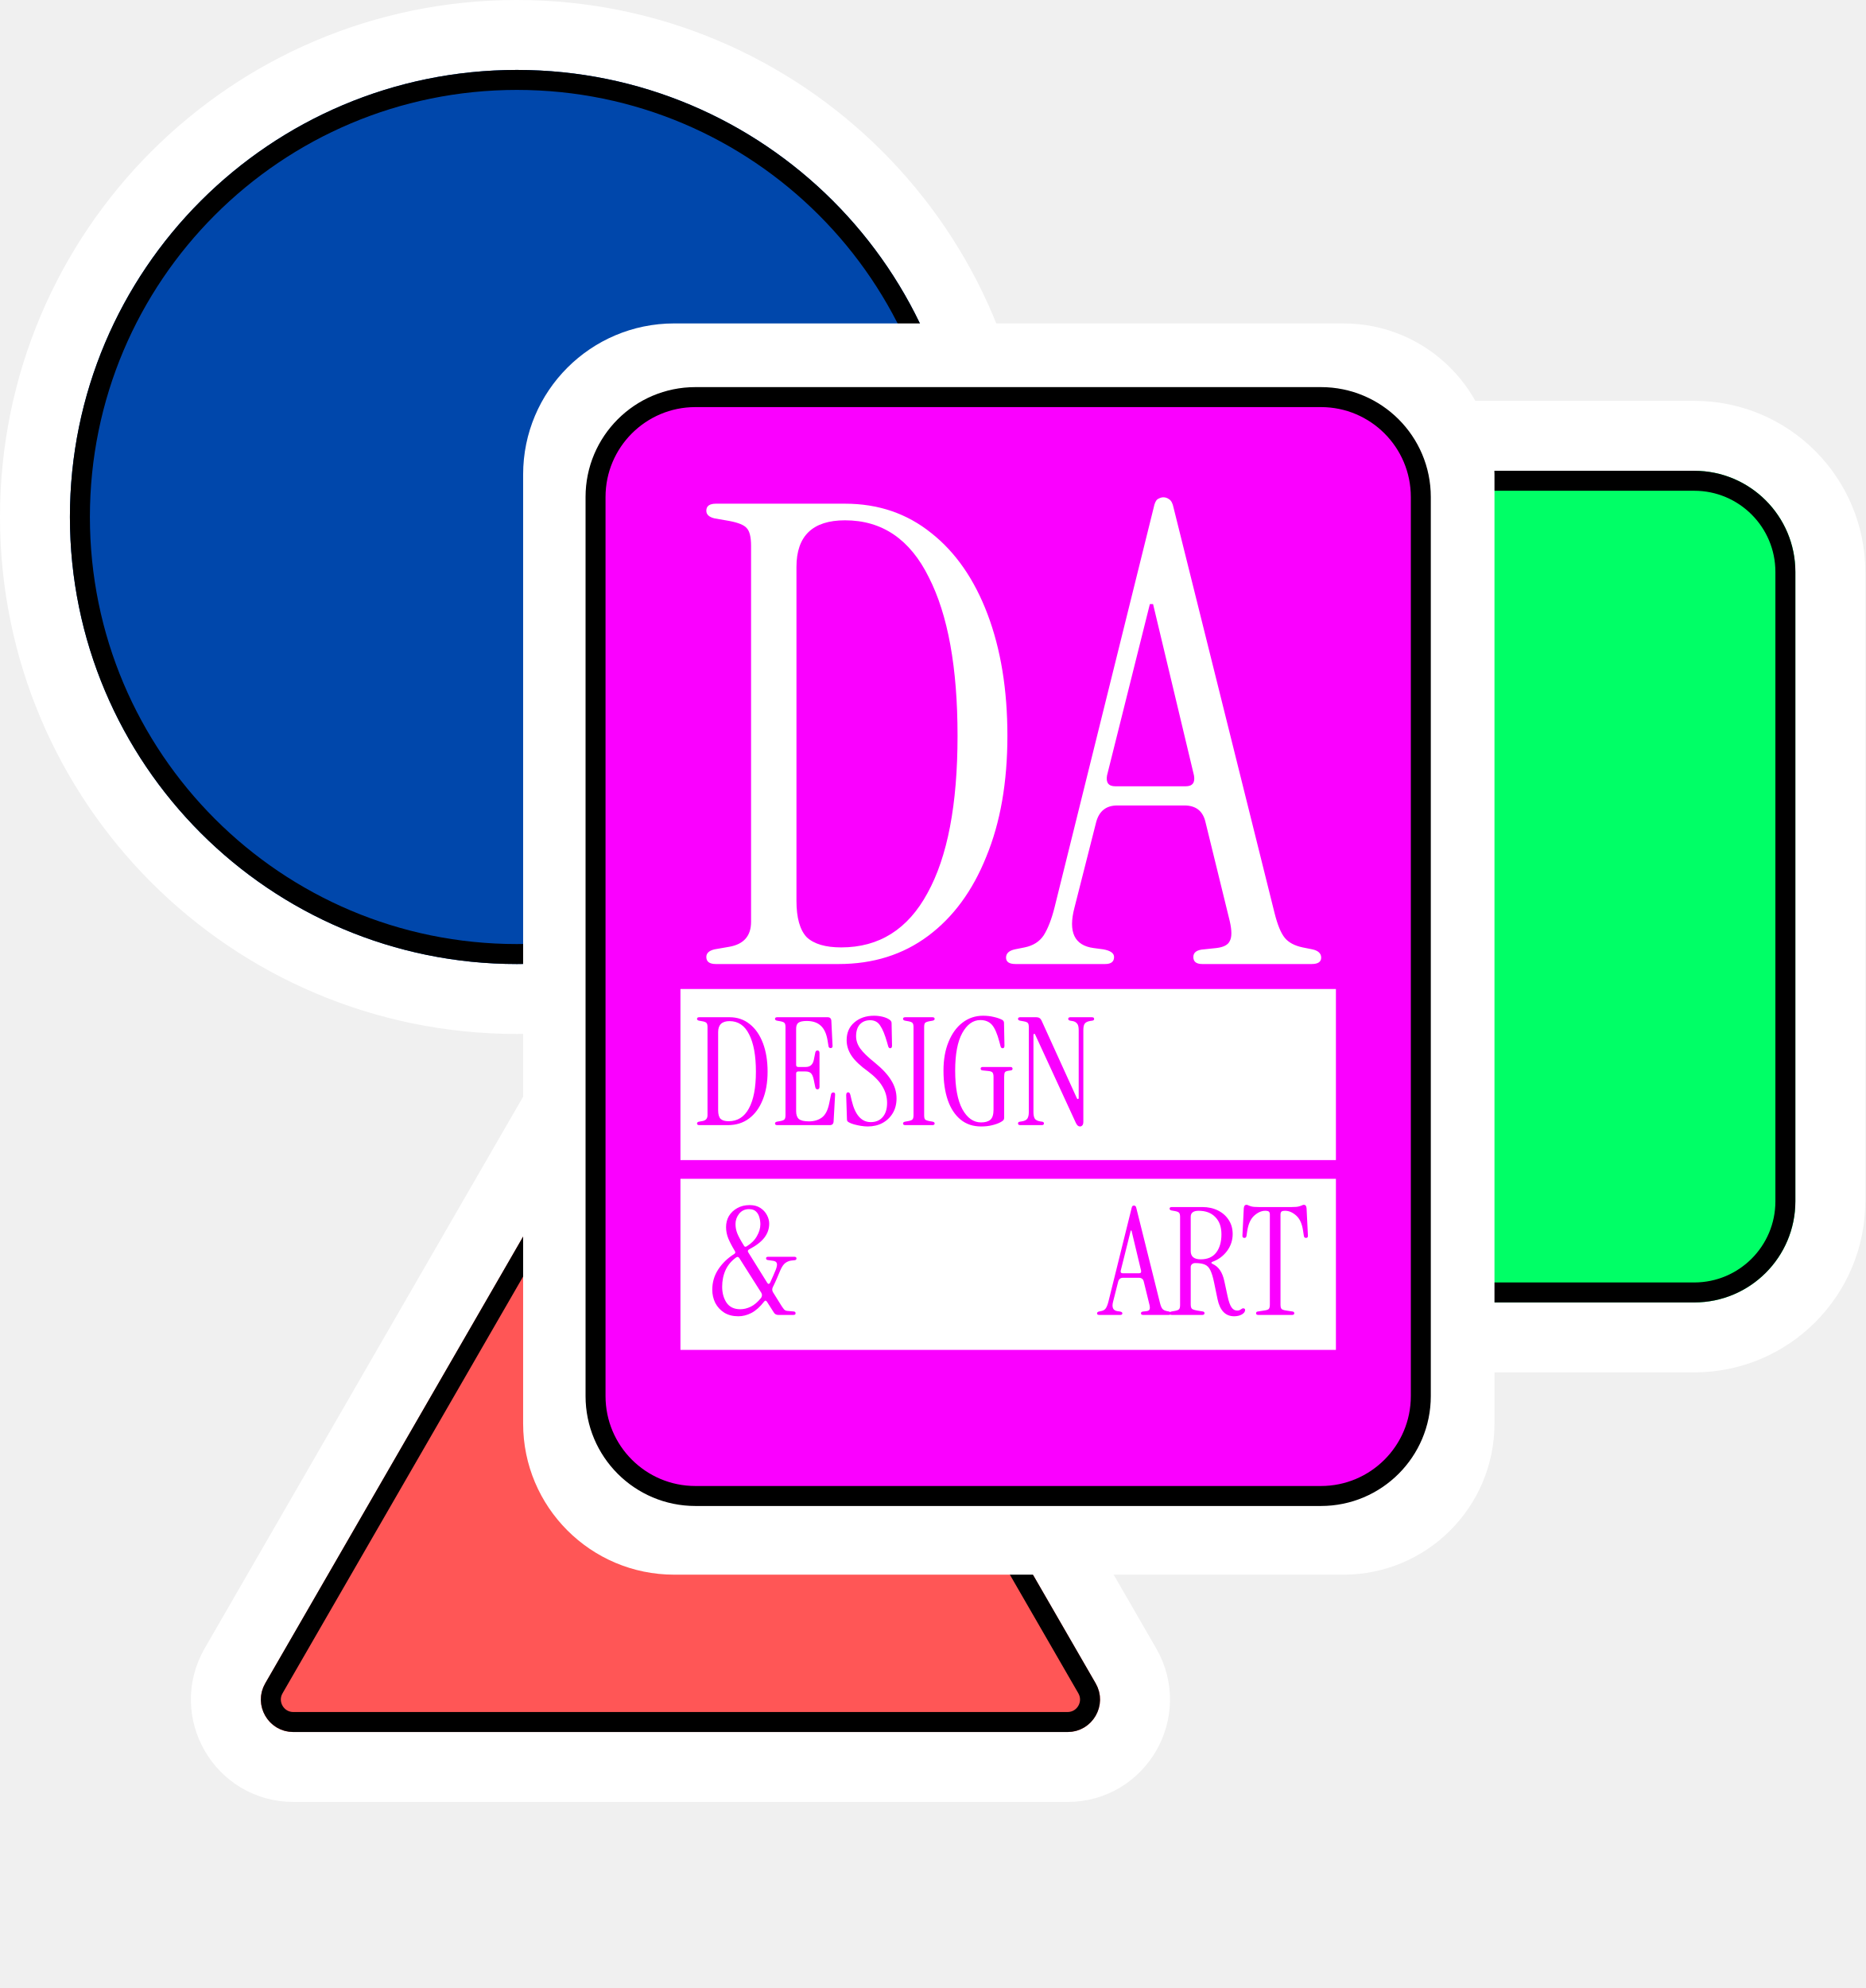
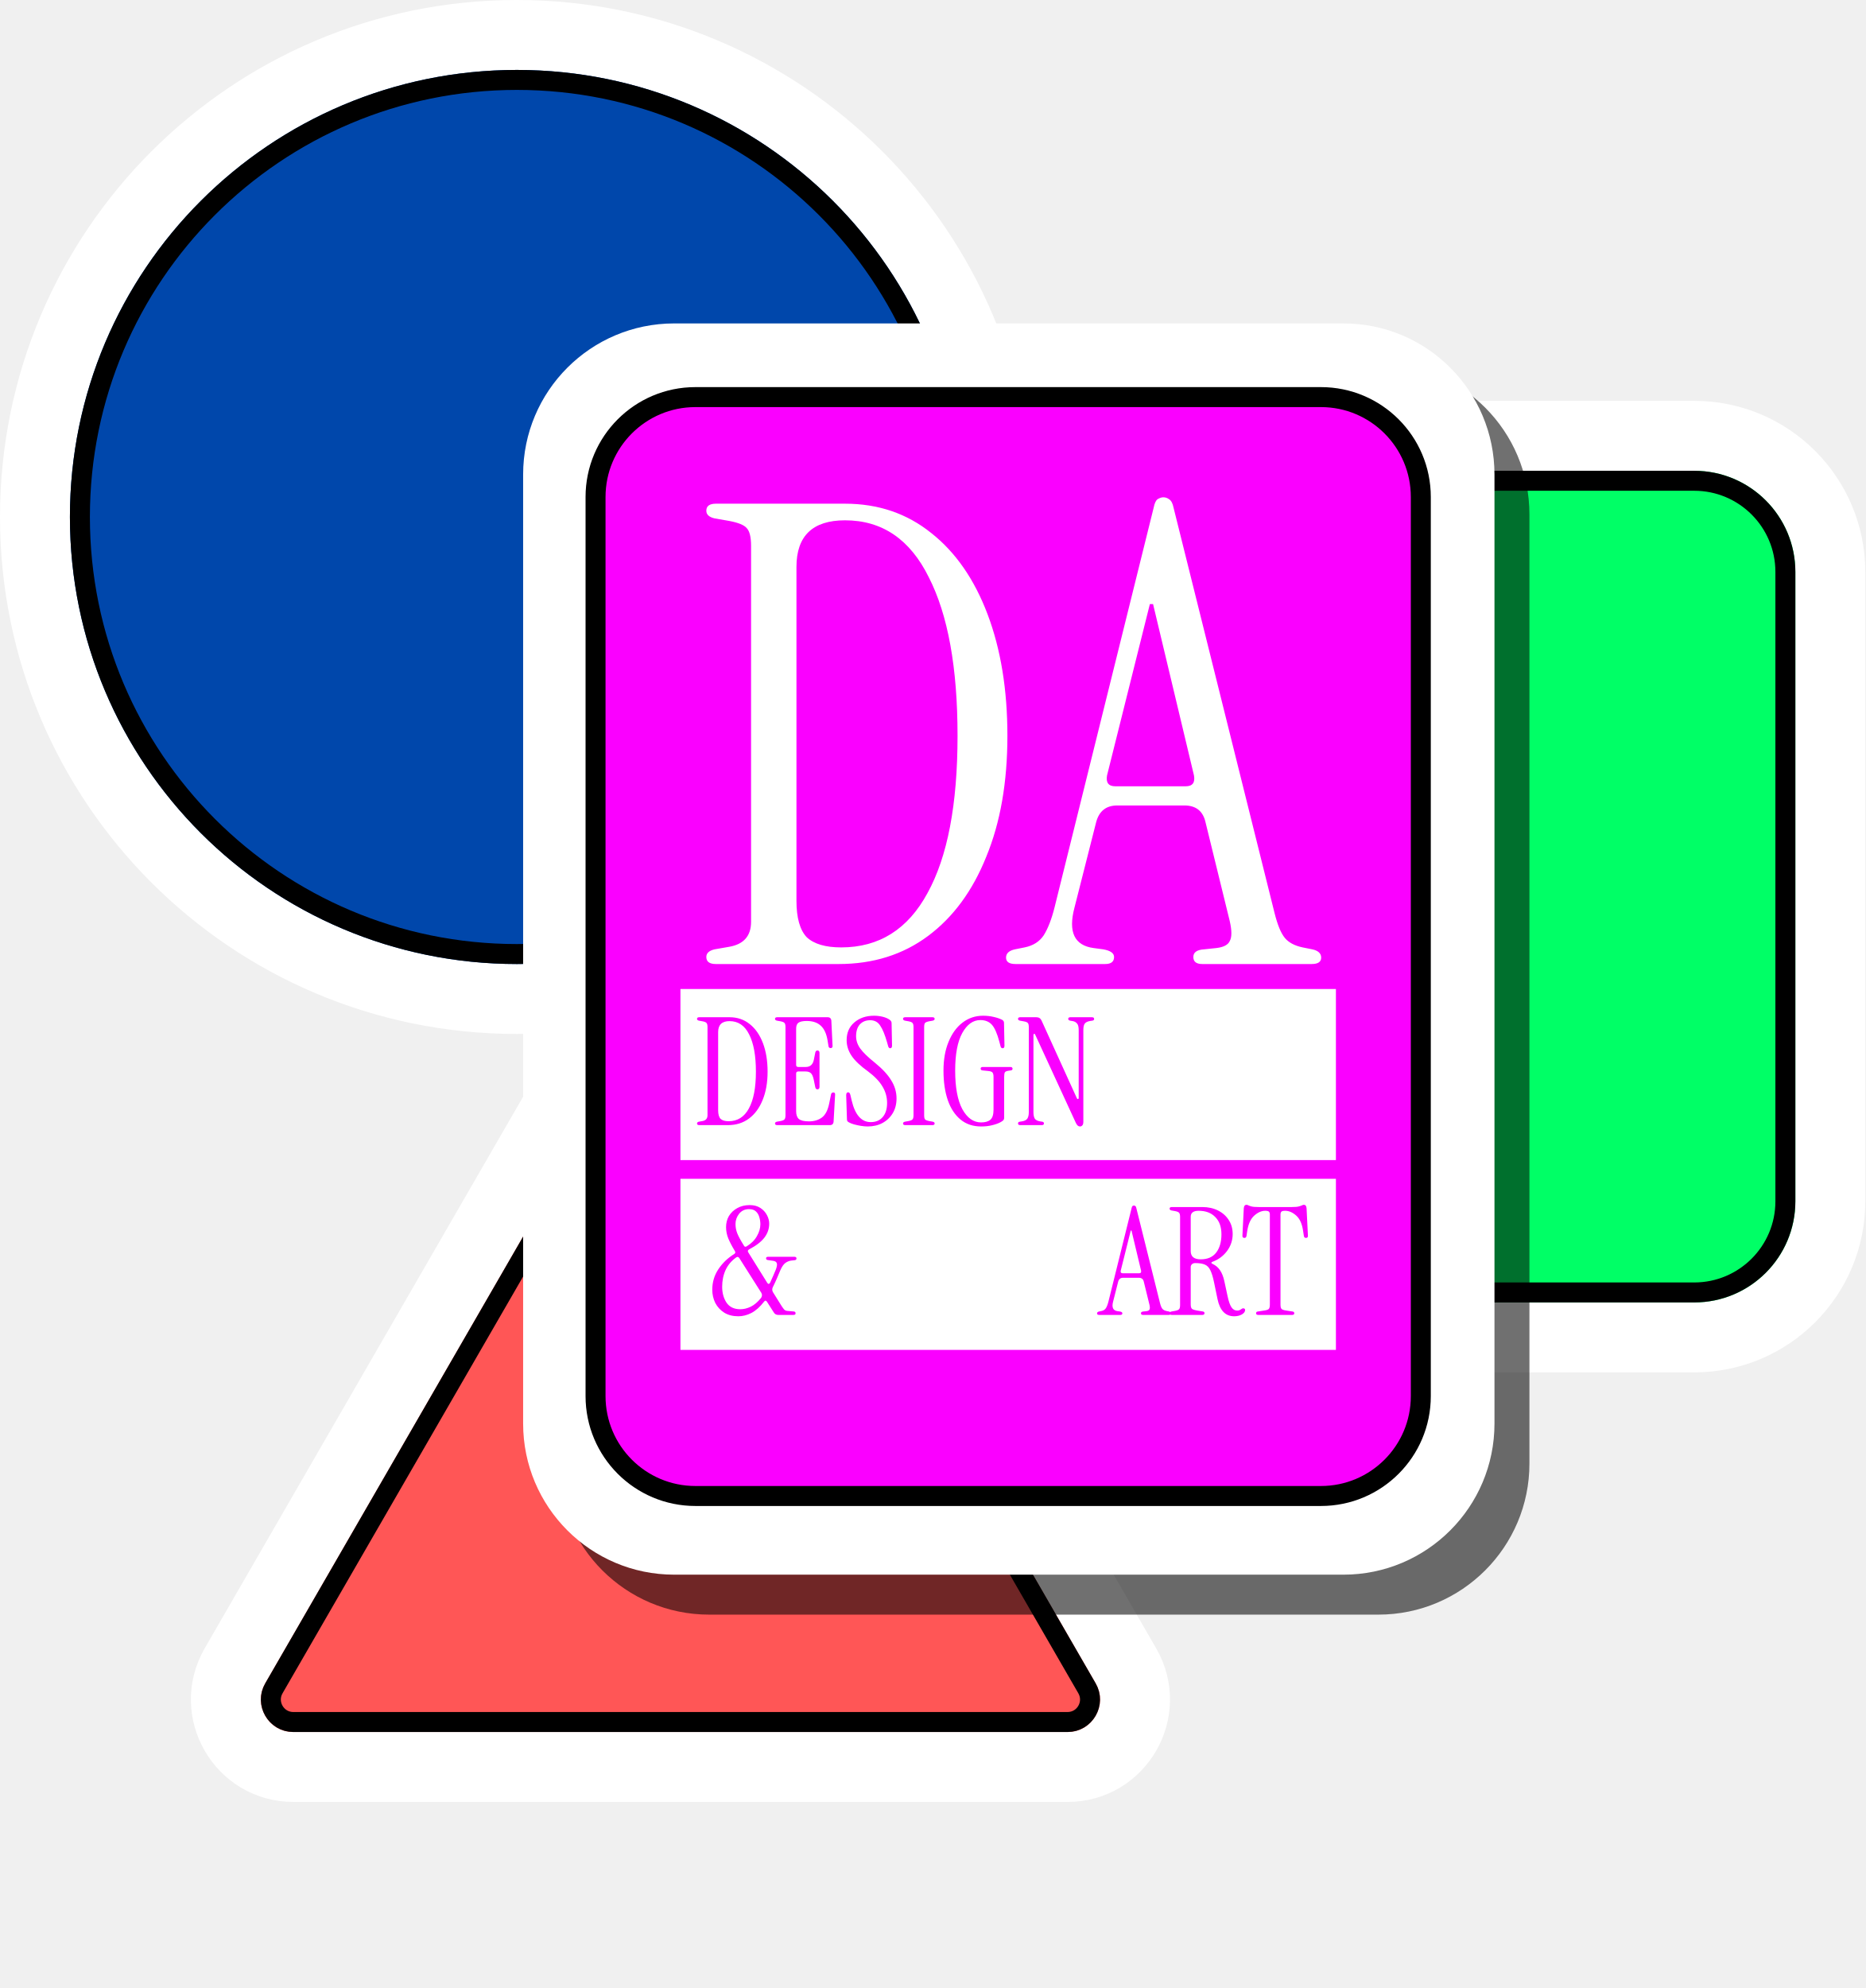
<svg xmlns="http://www.w3.org/2000/svg" width="1494" height="1592" viewBox="0 0 1494 1592" fill="none">
  <circle cx="414" cy="414" r="386" fill="#0047AB" stroke="white" stroke-width="56" />
  <circle cx="414" cy="414" r="350" fill="#0047AB" stroke="black" stroke-width="16" />
  <rect x="744" y="349" width="722" height="722" rx="109" fill="#00FF66" stroke="white" stroke-width="56" />
  <rect x="780" y="385" width="650" height="650" rx="73" fill="#00FF66" stroke="black" stroke-width="16" />
  <path d="M901.802 1334L591.765 797C570.981 761 519.019 761 498.235 797L188.198 1334C167.413 1370 193.394 1415 234.963 1415H855.037C896.606 1415 922.587 1370 901.802 1334Z" fill="#FF5656" stroke="white" stroke-width="56" stroke-linejoin="round" />
  <path d="M560.588 815L870.626 1352C877.554 1364 868.893 1379 855.037 1379H234.963C221.107 1379 212.446 1364 219.374 1352L529.412 815C536.34 803 553.66 803 560.588 815Z" fill="#FF5656" stroke="black" stroke-width="16" stroke-linejoin="round" />
+   <rect opacity="0.56" x="447" y="291" width="778" height="1002" rx="121" fill="black" />
  <rect x="419" y="259" width="778" height="1002" rx="121" fill="white" />
  <rect x="477" y="318" width="661" height="880" rx="80" fill="#FA00FF" stroke="black" stroke-width="16" />
  <path d="M573.408 772C568.288 772 565.728 770.123 565.728 766.368C565.728 763.296 567.947 761.248 572.384 760.224L584.16 758.176C595.765 756.128 601.568 749.472 601.568 738.208V437.152C601.568 429.984 600.373 425.205 597.984 422.816C595.936 420.427 591.328 418.549 584.16 417.184L572.384 415.136C567.947 414.112 565.728 412.064 565.728 408.992C565.728 405.237 568.288 403.36 573.408 403.36H676.832C703.456 403.36 726.496 411.211 745.952 426.912C765.408 442.272 780.427 463.947 791.008 491.936C801.589 519.925 806.88 552.352 806.88 589.216C806.88 626.421 801.248 658.677 789.984 685.984C779.061 713.291 763.531 734.453 743.392 749.472C723.253 764.491 699.36 772 671.712 772H573.408ZM673.76 758.688C704.139 758.688 727.179 744.181 742.88 715.168C758.923 686.155 766.944 644.171 766.944 589.216C766.944 534.603 759.264 492.277 743.904 462.24C728.885 431.861 706.528 416.672 676.832 416.672C650.891 416.672 637.92 429.131 637.92 454.048V721.312C637.92 734.965 640.651 744.693 646.112 750.496C651.915 755.957 661.131 758.688 673.76 758.688ZM813.464 772C808.344 772 805.784 770.293 805.784 766.88C805.784 763.467 808.173 761.248 812.952 760.224L820.632 758.688C827.459 757.323 832.579 754.08 835.992 748.96C839.405 743.499 842.307 735.989 844.696 726.432L924.056 406.432C924.739 403.019 925.763 400.8 927.128 399.776C928.835 398.752 930.371 398.24 931.736 398.24C933.443 398.24 934.979 398.752 936.344 399.776C938.051 400.8 939.245 403.019 939.928 406.432L1020.82 731.04C1023.21 740.597 1025.94 747.253 1029.02 751.008C1032.09 754.763 1036.87 757.323 1043.35 758.688L1051.03 760.224C1055.81 761.248 1058.2 763.467 1058.2 766.88C1058.2 770.293 1055.64 772 1050.52 772H962.968C958.189 772 955.8 770.123 955.8 766.368C955.8 762.613 958.701 760.565 964.504 760.224L974.232 759.2C980.035 758.517 983.619 756.64 984.984 753.568C986.691 750.496 986.691 745.205 984.984 737.696L965.528 658.336C963.48 649.461 957.848 645.024 948.632 645.024H894.872C885.997 645.024 880.365 649.461 877.976 658.336L860.568 726.944C855.448 746.4 860.568 757.152 875.928 759.2L883.608 760.224C889.411 761.248 892.312 763.296 892.312 766.368C892.312 770.123 889.923 772 885.144 772H813.464ZM893.336 629.664H949.656C955.117 629.664 957.336 626.763 956.312 620.96L923.544 483.744H920.984L886.68 620.96C885.656 626.763 887.875 629.664 893.336 629.664Z" fill="white" />
  <rect x="545" y="792" width="525" height="137" fill="white" />
  <rect x="545" y="944" width="525" height="137" fill="white" />
  <path d="M560.08 901C558.88 901 558.28 900.56 558.28 899.68C558.28 898.96 558.8 898.48 559.84 898.24L562.6 897.76C565.32 897.28 566.68 895.72 566.68 893.08V822.52C566.68 820.84 566.4 819.72 565.84 819.16C565.36 818.6 564.28 818.16 562.6 817.84L559.84 817.36C558.8 817.12 558.28 816.64 558.28 815.92C558.28 815.04 558.88 814.6 560.08 814.6H584.32C590.56 814.6 595.96 816.44 600.52 820.12C605.08 823.72 608.6 828.8 611.08 835.36C613.56 841.92 614.8 849.52 614.8 858.16C614.8 866.88 613.48 874.44 610.84 880.84C608.28 887.24 604.64 892.2 599.92 895.72C595.2 899.24 589.6 901 583.12 901H560.08ZM583.6 897.88C590.72 897.88 596.12 894.48 599.8 887.68C603.56 880.88 605.44 871.04 605.44 858.16C605.44 845.36 603.64 835.44 600.04 828.4C596.52 821.28 591.28 817.72 584.32 817.72C578.24 817.72 575.2 820.64 575.2 826.48V889.12C575.2 892.32 575.84 894.6 577.12 895.96C578.48 897.24 580.64 897.88 583.6 897.88ZM622.541 901C621.341 901 620.741 900.56 620.741 899.68C620.741 898.96 621.261 898.48 622.301 898.24L625.061 897.76C626.741 897.44 627.821 897 628.301 896.44C628.861 895.88 629.141 894.76 629.141 893.08V822.52C629.141 820.84 628.861 819.72 628.301 819.16C627.821 818.6 626.741 818.16 625.061 817.84L622.301 817.36C621.261 817.12 620.741 816.64 620.741 815.92C620.741 815.04 621.341 814.6 622.541 814.6H662.861C664.701 814.6 665.701 815.52 665.861 817.36L666.821 837.28C666.981 838.64 666.461 839.32 665.261 839.32C664.301 839.32 663.741 838.8 663.581 837.76L662.861 833.32C661.981 827.88 660.181 823.92 657.461 821.44C654.741 818.88 650.981 817.6 646.181 817.6C642.981 817.6 640.741 818.08 639.461 819.04C638.261 819.92 637.661 821.52 637.661 823.84V852.76C637.661 853.88 638.221 854.44 639.341 854.44H645.341C648.861 854.44 651.021 852.56 651.821 848.8L653.021 842.8C653.341 841.6 654.021 841.08 655.061 841.24C655.941 841.4 656.381 842.08 656.381 843.28V870.28C656.381 871.48 655.941 872.16 655.061 872.32C654.021 872.48 653.341 871.96 653.021 870.76L651.821 864.88C651.261 862.08 650.461 860.24 649.421 859.36C648.461 858.48 647.061 858.04 645.221 858.04H639.341C638.221 858.04 637.661 858.6 637.661 859.72V889.84C637.661 892.72 638.381 894.8 639.821 896.08C641.341 897.36 644.061 898 647.981 898C651.981 898 655.381 897 658.181 895C661.061 892.92 663.061 889.08 664.181 883.48L665.621 876.4C665.861 875.36 666.461 874.84 667.421 874.84C668.541 874.84 669.021 875.52 668.861 876.88L667.661 898.24C667.501 900.08 666.501 901 664.661 901H622.541ZM694.916 902.08C693.316 902.08 691.516 901.92 689.516 901.6C687.596 901.28 685.756 900.88 683.996 900.4C682.316 899.92 680.996 899.4 680.036 898.84C679.476 898.52 679.036 898.2 678.716 897.88C678.476 897.48 678.356 896.84 678.356 895.96L677.756 877.12C677.756 875.52 678.276 874.72 679.316 874.72C680.196 874.72 680.796 875.44 681.116 876.88L682.196 881.44C684.916 892.88 689.996 898.6 697.436 898.6C701.436 898.6 704.596 897.28 706.916 894.64C709.316 891.92 710.516 888.12 710.516 883.24C710.516 878.52 709.276 874.12 706.796 870.04C704.396 865.96 700.516 861.92 695.156 857.92C689.236 853.68 684.916 849.6 682.196 845.68C679.476 841.68 678.116 837.44 678.116 832.96C678.116 827.04 680.156 822.32 684.236 818.8C688.396 815.2 693.676 813.4 700.076 813.4C702.476 813.4 704.796 813.68 707.036 814.24C709.276 814.8 711.116 815.6 712.556 816.64C713.036 816.96 713.396 817.32 713.636 817.72C713.956 818.12 714.116 818.64 714.116 819.28L714.476 837.4C714.476 838.76 713.956 839.44 712.916 839.44C712.196 839.44 711.676 838.88 711.356 837.76L710.516 834.76C708.756 828.6 706.916 824.12 704.996 821.32C703.156 818.44 700.476 817 696.956 817C693.516 817 690.756 818.12 688.676 820.36C686.676 822.6 685.676 825.76 685.676 829.84C685.676 833.28 686.796 836.56 689.036 839.68C691.276 842.8 695.196 846.6 700.796 851.08C706.796 855.96 711.156 860.68 713.876 865.24C716.676 869.72 718.076 874.52 718.076 879.64C718.076 884.12 717.076 888.04 715.076 891.4C713.076 894.76 710.316 897.4 706.796 899.32C703.356 901.16 699.396 902.08 694.916 902.08ZM725.08 901C723.88 901 723.28 900.56 723.28 899.68C723.28 898.96 723.8 898.48 724.84 898.24L727.6 897.76C729.28 897.44 730.36 897 730.84 896.44C731.4 895.88 731.68 894.76 731.68 893.08V822.52C731.68 820.84 731.4 819.72 730.84 819.16C730.36 818.6 729.28 818.16 727.6 817.84L724.84 817.36C723.8 817.12 723.28 816.64 723.28 815.92C723.28 815.04 723.88 814.6 725.08 814.6H746.8C748 814.6 748.6 815.04 748.6 815.92C748.6 816.64 748.08 817.12 747.04 817.36L744.28 817.84C742.6 818.16 741.48 818.6 740.92 819.16C740.44 819.72 740.2 820.84 740.2 822.52V893.08C740.2 894.76 740.44 895.88 740.92 896.44C741.48 897 742.6 897.44 744.28 897.76L747.04 898.24C748.08 898.48 748.6 898.96 748.6 899.68C748.6 900.56 748 901 746.8 901H725.08ZM785.803 902.08C779.323 902.08 773.843 900.24 769.363 896.56C764.883 892.88 761.483 887.72 759.163 881.08C756.843 874.36 755.683 866.44 755.683 857.32C755.683 848.52 757.043 840.84 759.763 834.28C762.483 827.64 766.203 822.52 770.923 818.92C775.723 815.24 781.203 813.4 787.363 813.4C790.483 813.4 793.323 813.72 795.883 814.36C798.443 814.92 800.683 815.68 802.603 816.64C803.643 817.2 804.163 818.04 804.163 819.16L804.523 837.4C804.523 838.76 804.043 839.44 803.083 839.44C802.203 839.44 801.643 838.92 801.403 837.88L800.443 834.28C798.683 827.64 796.683 823.08 794.443 820.6C792.203 818.12 789.123 816.88 785.203 816.88C779.363 816.88 774.523 820.36 770.683 827.32C766.923 834.2 765.043 844.2 765.043 857.32C765.043 870.84 766.963 881.16 770.803 888.28C774.723 895.32 779.723 898.84 785.803 898.84C789.083 898.84 791.563 898.12 793.243 896.68C794.923 895.24 795.763 892.56 795.763 888.64V862.36C795.763 860.68 795.483 859.52 794.923 858.88C794.443 858.24 793.363 857.84 791.683 857.68L787.003 857.2C785.963 857.12 785.443 856.64 785.443 855.76C785.443 854.88 786.043 854.44 787.243 854.44H809.203C810.403 854.44 811.003 854.92 811.003 855.88C811.003 856.6 810.563 857.04 809.683 857.2L807.883 857.44C806.123 857.68 805.083 858.16 804.763 858.88C804.443 859.6 804.283 860.8 804.283 862.48V895C804.283 895.88 804.043 896.6 803.563 897.16C803.083 897.64 802.243 898.2 801.043 898.84C799.123 899.8 796.923 900.56 794.443 901.12C791.963 901.76 789.083 902.08 785.803 902.08ZM864.941 902.08C863.661 902.08 862.581 901.12 861.701 899.2L829.181 828.64C828.941 828.08 828.621 827.84 828.221 827.92C827.901 828 827.741 828.36 827.741 829V890.68C827.741 892.92 828.101 894.64 828.821 895.84C829.621 896.96 831.021 897.68 833.021 898L834.581 898.24C835.621 898.32 836.141 898.8 836.141 899.68C836.141 900.56 835.541 901 834.341 901H817.181C815.981 901 815.381 900.56 815.381 899.68C815.381 898.8 815.901 898.32 816.941 898.24L818.501 898C820.581 897.68 822.021 896.96 822.821 895.84C823.621 894.64 824.021 892.92 824.021 890.68V822.52C824.021 820.84 823.741 819.72 823.181 819.16C822.701 818.6 821.541 818.16 819.701 817.84L816.941 817.36C815.901 817.12 815.381 816.64 815.381 815.92C815.381 815.04 815.981 814.6 817.181 814.6H830.021C832.021 814.6 833.421 815.48 834.221 817.24L862.541 879.52C862.781 880 863.061 880.2 863.381 880.12C863.781 880.04 863.981 879.76 863.981 879.28V824.92C863.981 822.36 863.541 820.6 862.661 819.64C861.781 818.6 860.661 817.96 859.301 817.72L857.141 817.36C856.101 817.12 855.581 816.64 855.581 815.92C855.581 815.04 856.181 814.6 857.381 814.6H874.541C875.741 814.6 876.341 815.04 876.341 815.92C876.341 816.8 875.821 817.28 874.781 817.36L873.221 817.6C871.141 817.92 869.701 818.6 868.901 819.64C868.101 820.6 867.701 822.36 867.701 824.92V898.24C867.701 899.68 867.421 900.68 866.861 901.24C866.381 901.8 865.741 902.08 864.941 902.08Z" fill="#FA00FF" />
  <path d="M591.376 1054.08C586.976 1054.08 583.216 1053.12 580.096 1051.2C576.976 1049.2 574.576 1046.6 572.896 1043.4C571.296 1040.12 570.496 1036.6 570.496 1032.84C570.496 1026.84 572.096 1021.4 575.296 1016.52C578.576 1011.56 582.856 1007.44 588.136 1004.16C589.016 1003.6 589.176 1002.84 588.616 1001.88C586.296 998.04 584.536 994.68 583.336 991.8C582.136 988.84 581.536 985.8 581.536 982.68C581.536 979.4 582.296 976.44 583.816 973.8C585.416 971.16 587.656 969.04 590.536 967.44C593.416 965.84 596.736 965.04 600.496 965.04C603.856 965.04 606.696 965.8 609.016 967.32C611.336 968.84 613.096 970.76 614.296 973.08C615.496 975.32 616.096 977.6 616.096 979.92C616.096 984 614.816 987.72 612.256 991.08C609.696 994.44 605.576 997.6 599.896 1000.56C598.936 1001.2 598.736 1001.96 599.296 1002.84L614.536 1027.32C614.936 1027.88 615.336 1028.16 615.736 1028.16C616.136 1028.08 616.496 1027.76 616.816 1027.2C617.696 1025.36 618.536 1023.48 619.336 1021.56C620.216 1019.56 620.896 1017.96 621.376 1016.76C622.256 1014.44 622.536 1012.76 622.216 1011.72C621.896 1010.6 620.936 1009.92 619.336 1009.68L615.136 1009.08C614.096 1009 613.576 1008.52 613.576 1007.64C613.576 1006.84 614.136 1006.44 615.256 1006.44H636.256C637.376 1006.44 637.936 1006.88 637.936 1007.76C637.936 1008.64 637.416 1009.12 636.376 1009.2L634.096 1009.44C632.336 1009.6 630.656 1010.24 629.056 1011.36C627.536 1012.48 626.136 1014.56 624.856 1017.6C624.136 1019.36 623.256 1021.44 622.216 1023.84C621.176 1026.24 620.096 1028.56 618.976 1030.8C618.336 1032.16 618.376 1033.48 619.096 1034.76L626.056 1045.92C626.856 1047.12 627.536 1048.04 628.096 1048.68C628.736 1049.32 629.536 1049.68 630.496 1049.76L635.776 1050.24C636.736 1050.32 637.216 1050.8 637.216 1051.68C637.216 1052.56 636.656 1053 635.536 1053H623.296C621.776 1053 620.616 1052.36 619.816 1051.08L614.296 1042.44C613.576 1041.32 612.816 1041.28 612.016 1042.32C608.736 1046.56 605.336 1049.6 601.816 1051.44C598.376 1053.2 594.896 1054.08 591.376 1054.08ZM598.096 998.04C601.776 995.8 604.496 993.08 606.256 989.88C608.096 986.68 609.016 983.52 609.016 980.4C609.016 978.48 608.736 976.6 608.176 974.76C607.696 972.92 606.816 971.4 605.536 970.2C604.256 968.92 602.376 968.28 599.896 968.28C596.616 968.28 593.976 969.52 591.976 972C590.056 974.48 589.096 977.2 589.096 980.16C589.096 982.8 589.576 985.32 590.536 987.72C591.496 990.12 593.256 993.36 595.816 997.44C596.296 998.48 597.056 998.68 598.096 998.04ZM592.936 1048.44C595.736 1048.44 598.536 1047.76 601.336 1046.4C604.136 1045.04 606.896 1042.68 609.616 1039.32C610.496 1037.96 610.536 1036.6 609.736 1035.24L592.096 1007.4C591.376 1006.44 590.576 1006.28 589.696 1006.92C585.856 1009.64 583.016 1013 581.176 1017C579.336 1021 578.416 1025.48 578.416 1030.44C578.416 1035.4 579.576 1039.64 581.896 1043.16C584.296 1046.68 587.976 1048.44 592.936 1048.44ZM880.476 1053C879.276 1053 878.676 1052.6 878.676 1051.8C878.676 1051 879.236 1050.48 880.356 1050.24L882.156 1049.88C883.756 1049.56 884.956 1048.8 885.756 1047.6C886.556 1046.32 887.236 1044.56 887.796 1042.32L906.396 967.32C906.556 966.52 906.796 966 907.116 965.76C907.516 965.52 907.876 965.4 908.196 965.4C908.596 965.4 908.956 965.52 909.276 965.76C909.676 966 909.956 966.52 910.116 967.32L929.076 1043.4C929.636 1045.64 930.276 1047.2 930.996 1048.08C931.716 1048.96 932.836 1049.56 934.356 1049.88L936.156 1050.24C937.276 1050.48 937.836 1051 937.836 1051.8C937.836 1052.6 937.236 1053 936.036 1053H915.516C914.396 1053 913.836 1052.56 913.836 1051.68C913.836 1050.8 914.516 1050.32 915.876 1050.24L918.156 1050C919.516 1049.84 920.356 1049.4 920.676 1048.68C921.076 1047.96 921.076 1046.72 920.676 1044.96L916.116 1026.36C915.636 1024.28 914.316 1023.24 912.156 1023.24H899.556C897.476 1023.24 896.156 1024.28 895.596 1026.36L891.516 1042.44C890.316 1047 891.516 1049.52 895.116 1050L896.916 1050.24C898.276 1050.48 898.956 1050.96 898.956 1051.68C898.956 1052.56 898.396 1053 897.276 1053H880.476ZM899.196 1019.64H912.396C913.676 1019.64 914.196 1018.96 913.956 1017.6L906.276 985.44H905.676L897.636 1017.6C897.396 1018.96 897.916 1019.64 899.196 1019.64ZM988.508 1054.08C981.548 1054.08 977.108 1049.52 975.188 1040.4L972.428 1027.08C971.548 1022.76 970.548 1019.48 969.428 1017.24C968.388 1015 966.908 1013.48 964.988 1012.68C963.148 1011.88 960.588 1011.48 957.308 1011.48C956.188 1011.48 955.308 1011.8 954.668 1012.44C954.028 1013 953.708 1013.72 953.708 1014.6V1044.6C953.708 1046.28 954.028 1047.44 954.668 1048.08C955.308 1048.64 956.748 1049.12 958.988 1049.52L963.428 1050.24C964.308 1050.4 964.748 1050.84 964.748 1051.56C964.748 1052.52 964.148 1053 962.948 1053H938.588C937.388 1053 936.788 1052.56 936.788 1051.68C936.788 1050.96 937.308 1050.48 938.348 1050.24L941.108 1049.76C942.788 1049.44 943.868 1049 944.348 1048.44C944.908 1047.88 945.188 1046.76 945.188 1045.08V974.52C945.188 972.84 944.908 971.72 944.348 971.16C943.868 970.6 942.788 970.16 941.108 969.84L938.348 969.36C937.308 969.12 936.788 968.64 936.788 967.92C936.788 967.04 937.388 966.6 938.588 966.6H962.948C967.668 966.6 971.868 967.52 975.548 969.36C979.228 971.2 982.108 973.76 984.188 977.04C986.268 980.24 987.308 983.96 987.308 988.2C987.308 993.24 985.788 997.8 982.748 1001.88C979.708 1005.88 975.868 1008.72 971.228 1010.4C970.668 1010.56 970.348 1010.84 970.268 1011.24C970.268 1011.56 970.548 1011.84 971.108 1012.08C973.668 1013.28 975.668 1014.96 977.108 1017.12C978.628 1019.28 979.788 1022.16 980.588 1025.76L983.228 1038C984.108 1042.16 985.148 1045.12 986.348 1046.88C987.548 1048.64 989.068 1049.52 990.908 1049.52C991.548 1049.52 992.108 1049.44 992.588 1049.28C993.148 1049.04 993.828 1048.64 994.628 1048.08C995.268 1047.68 995.868 1047.6 996.428 1047.84C996.988 1048 997.268 1048.4 997.268 1049.04C997.268 1050.4 996.388 1051.6 994.628 1052.64C992.868 1053.6 990.828 1054.08 988.508 1054.08ZM961.748 1008.48C967.188 1008.48 971.308 1006.68 974.108 1003.08C976.908 999.4 978.308 994.52 978.308 988.44C978.308 982.52 976.668 977.92 973.388 974.64C970.188 971.28 965.748 969.6 960.068 969.6C955.828 969.6 953.708 971.2 953.708 974.4V1001.88C953.708 1006.28 956.388 1008.48 961.748 1008.48ZM1007.85 1053C1006.65 1053 1006.05 1052.56 1006.05 1051.68C1006.05 1050.8 1006.57 1050.32 1007.61 1050.24L1013.01 1049.4C1014.61 1049.16 1015.69 1048.76 1016.25 1048.2C1016.81 1047.56 1017.09 1046.4 1017.09 1044.72V972.72C1017.09 971.6 1016.85 970.8 1016.37 970.32C1015.89 969.84 1014.89 969.6 1013.37 969.6C1010.41 969.6 1007.49 970.88 1004.61 973.44C1001.73 976 999.848 980.12 998.968 985.8L998.368 989.76C998.208 990.8 997.648 991.32 996.688 991.32C995.488 991.32 994.968 990.64 995.128 989.28L996.208 967.56C996.368 965.72 997.088 964.8 998.368 964.8C998.928 964.8 999.448 964.96 999.928 965.28C1000.41 965.52 1001.21 965.8 1002.33 966.12C1003.53 966.44 1005.41 966.6 1007.97 966.6H1034.73C1037.29 966.6 1039.13 966.44 1040.25 966.12C1041.45 965.8 1042.29 965.52 1042.77 965.28C1043.33 964.96 1043.85 964.8 1044.33 964.8C1045.61 964.8 1046.33 965.72 1046.49 967.56L1047.57 989.28C1047.73 990.64 1047.21 991.32 1046.01 991.32C1045.05 991.32 1044.49 990.8 1044.33 989.76L1043.73 985.8C1042.93 980.12 1041.09 976 1038.21 973.44C1035.33 970.88 1032.37 969.6 1029.33 969.6C1027.81 969.6 1026.81 969.84 1026.33 970.32C1025.85 970.8 1025.61 971.6 1025.61 972.72V1044.72C1025.61 1046.4 1025.89 1047.56 1026.45 1048.2C1027.09 1048.76 1028.17 1049.16 1029.69 1049.4L1035.09 1050.24C1036.13 1050.32 1036.65 1050.8 1036.65 1051.68C1036.65 1052.56 1036.05 1053 1034.85 1053H1007.85Z" fill="#FA00FF" />
</svg>
